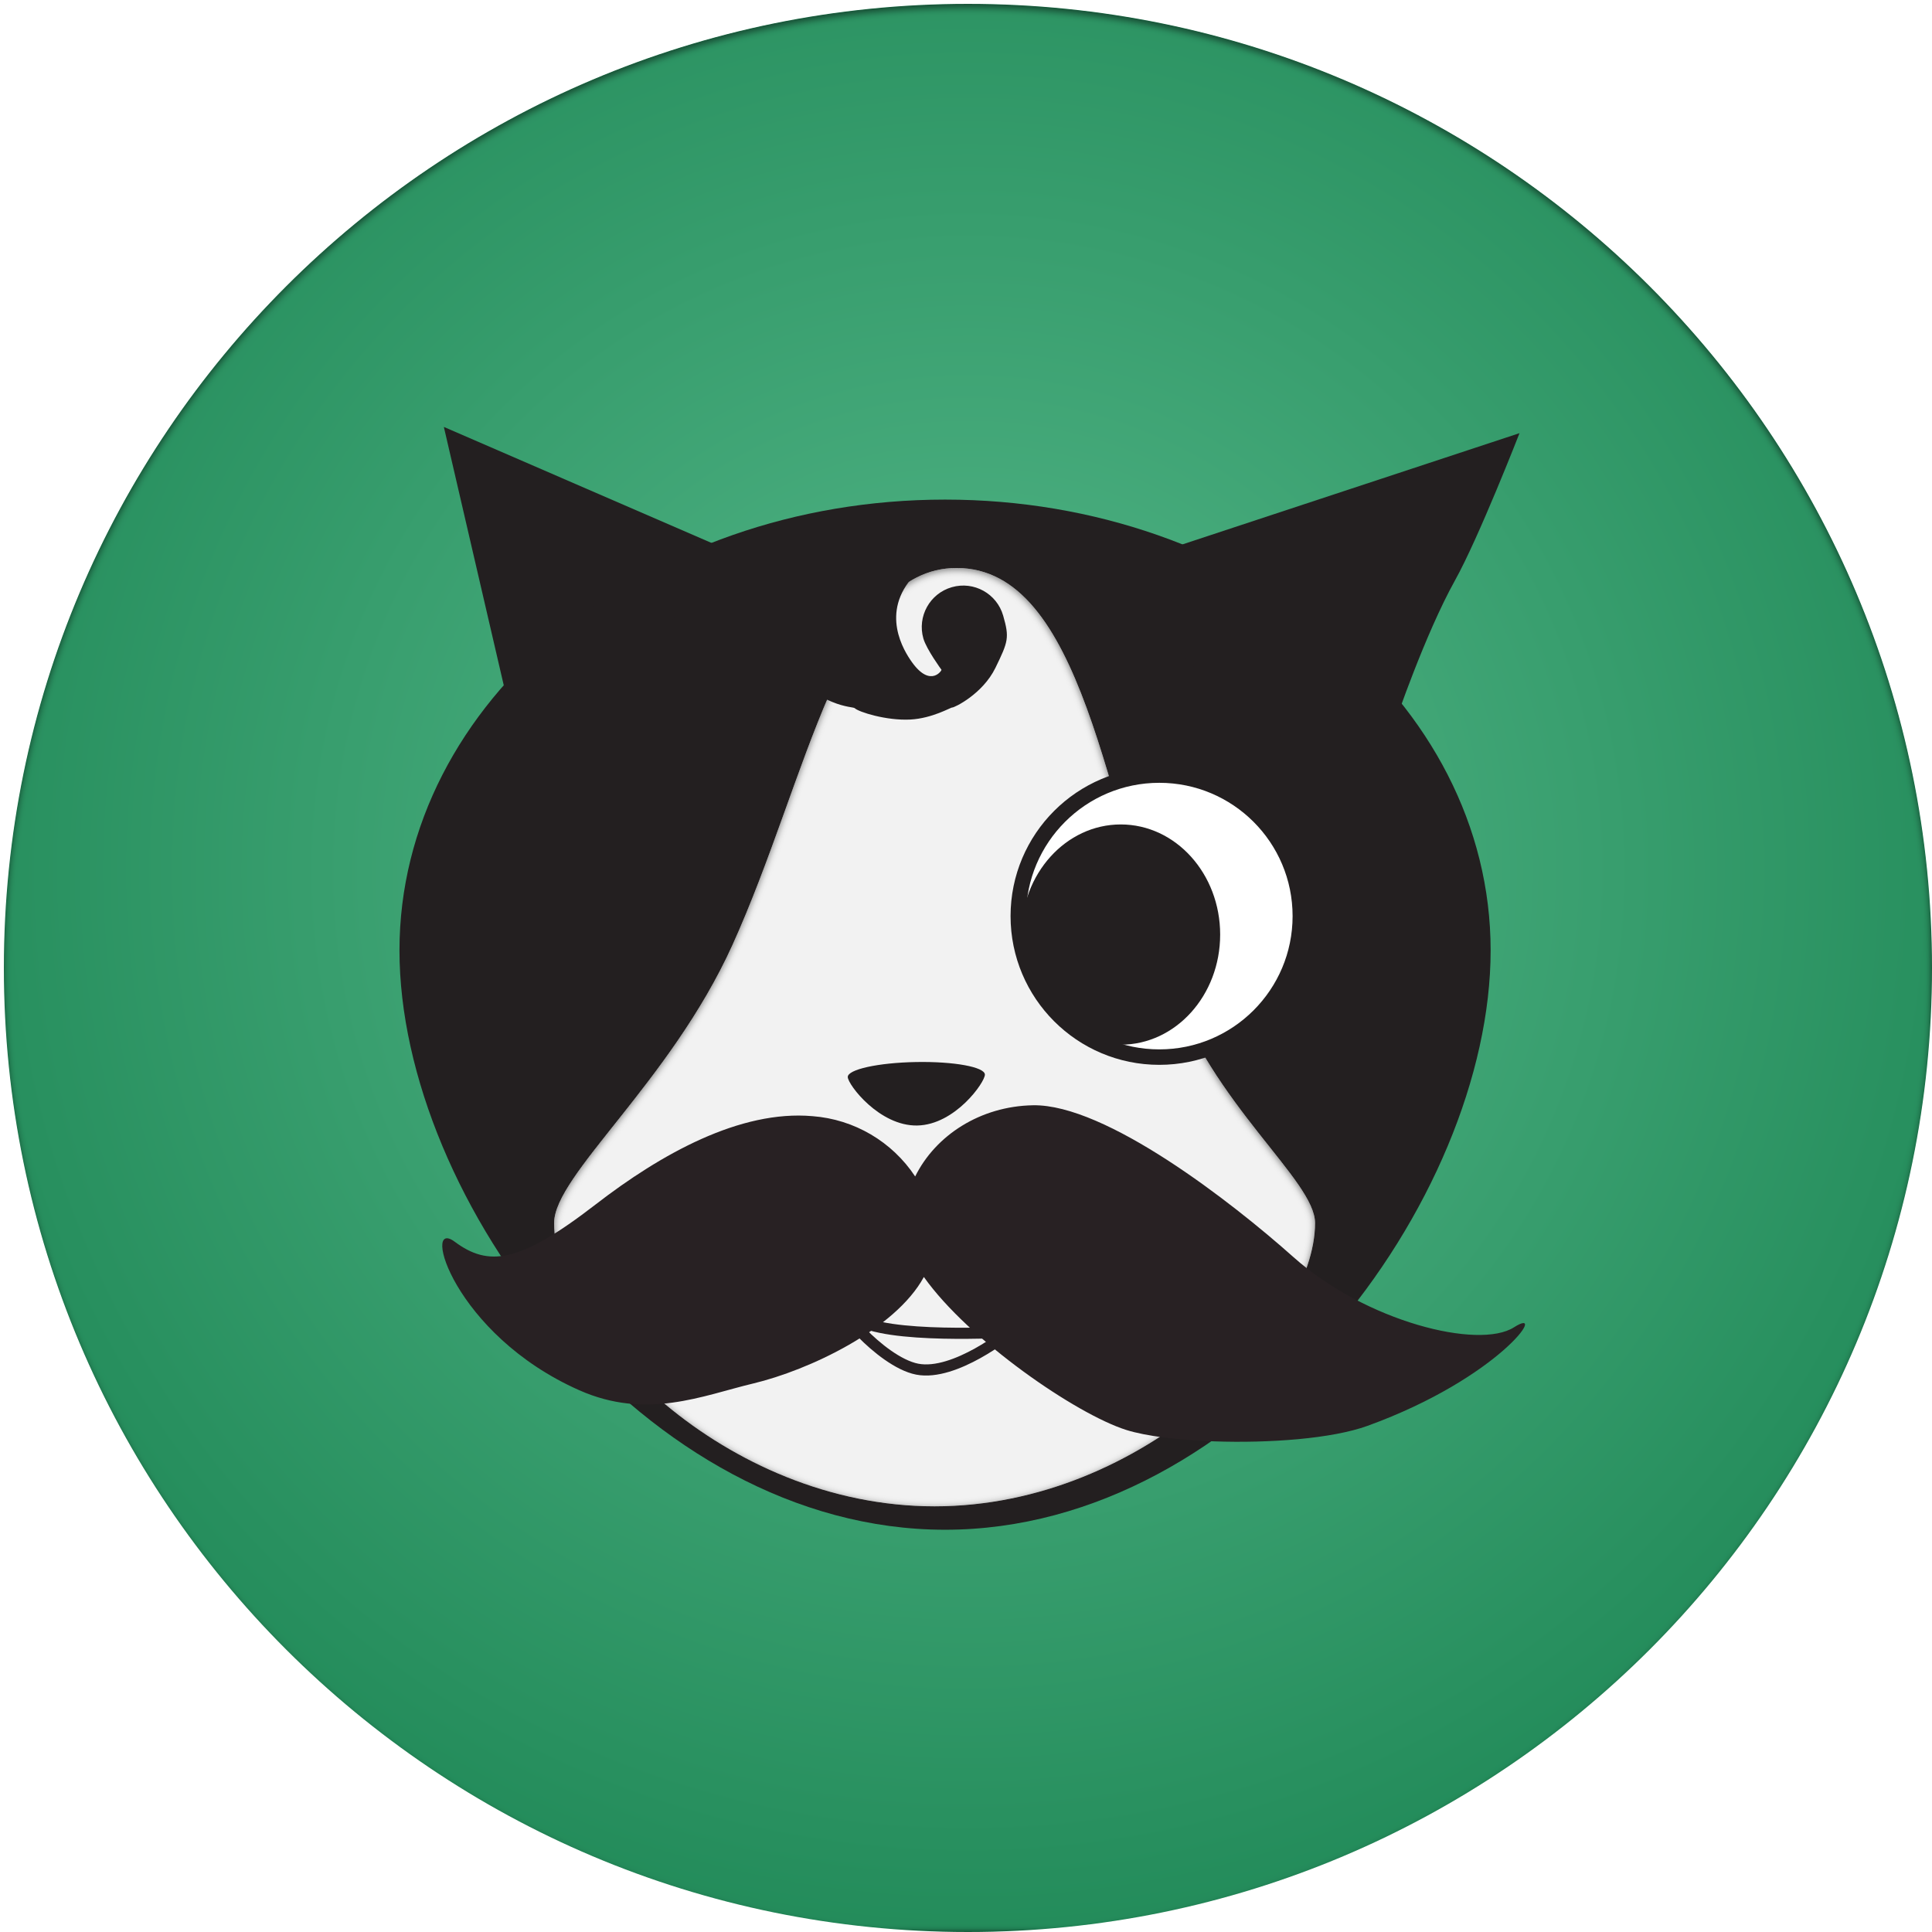
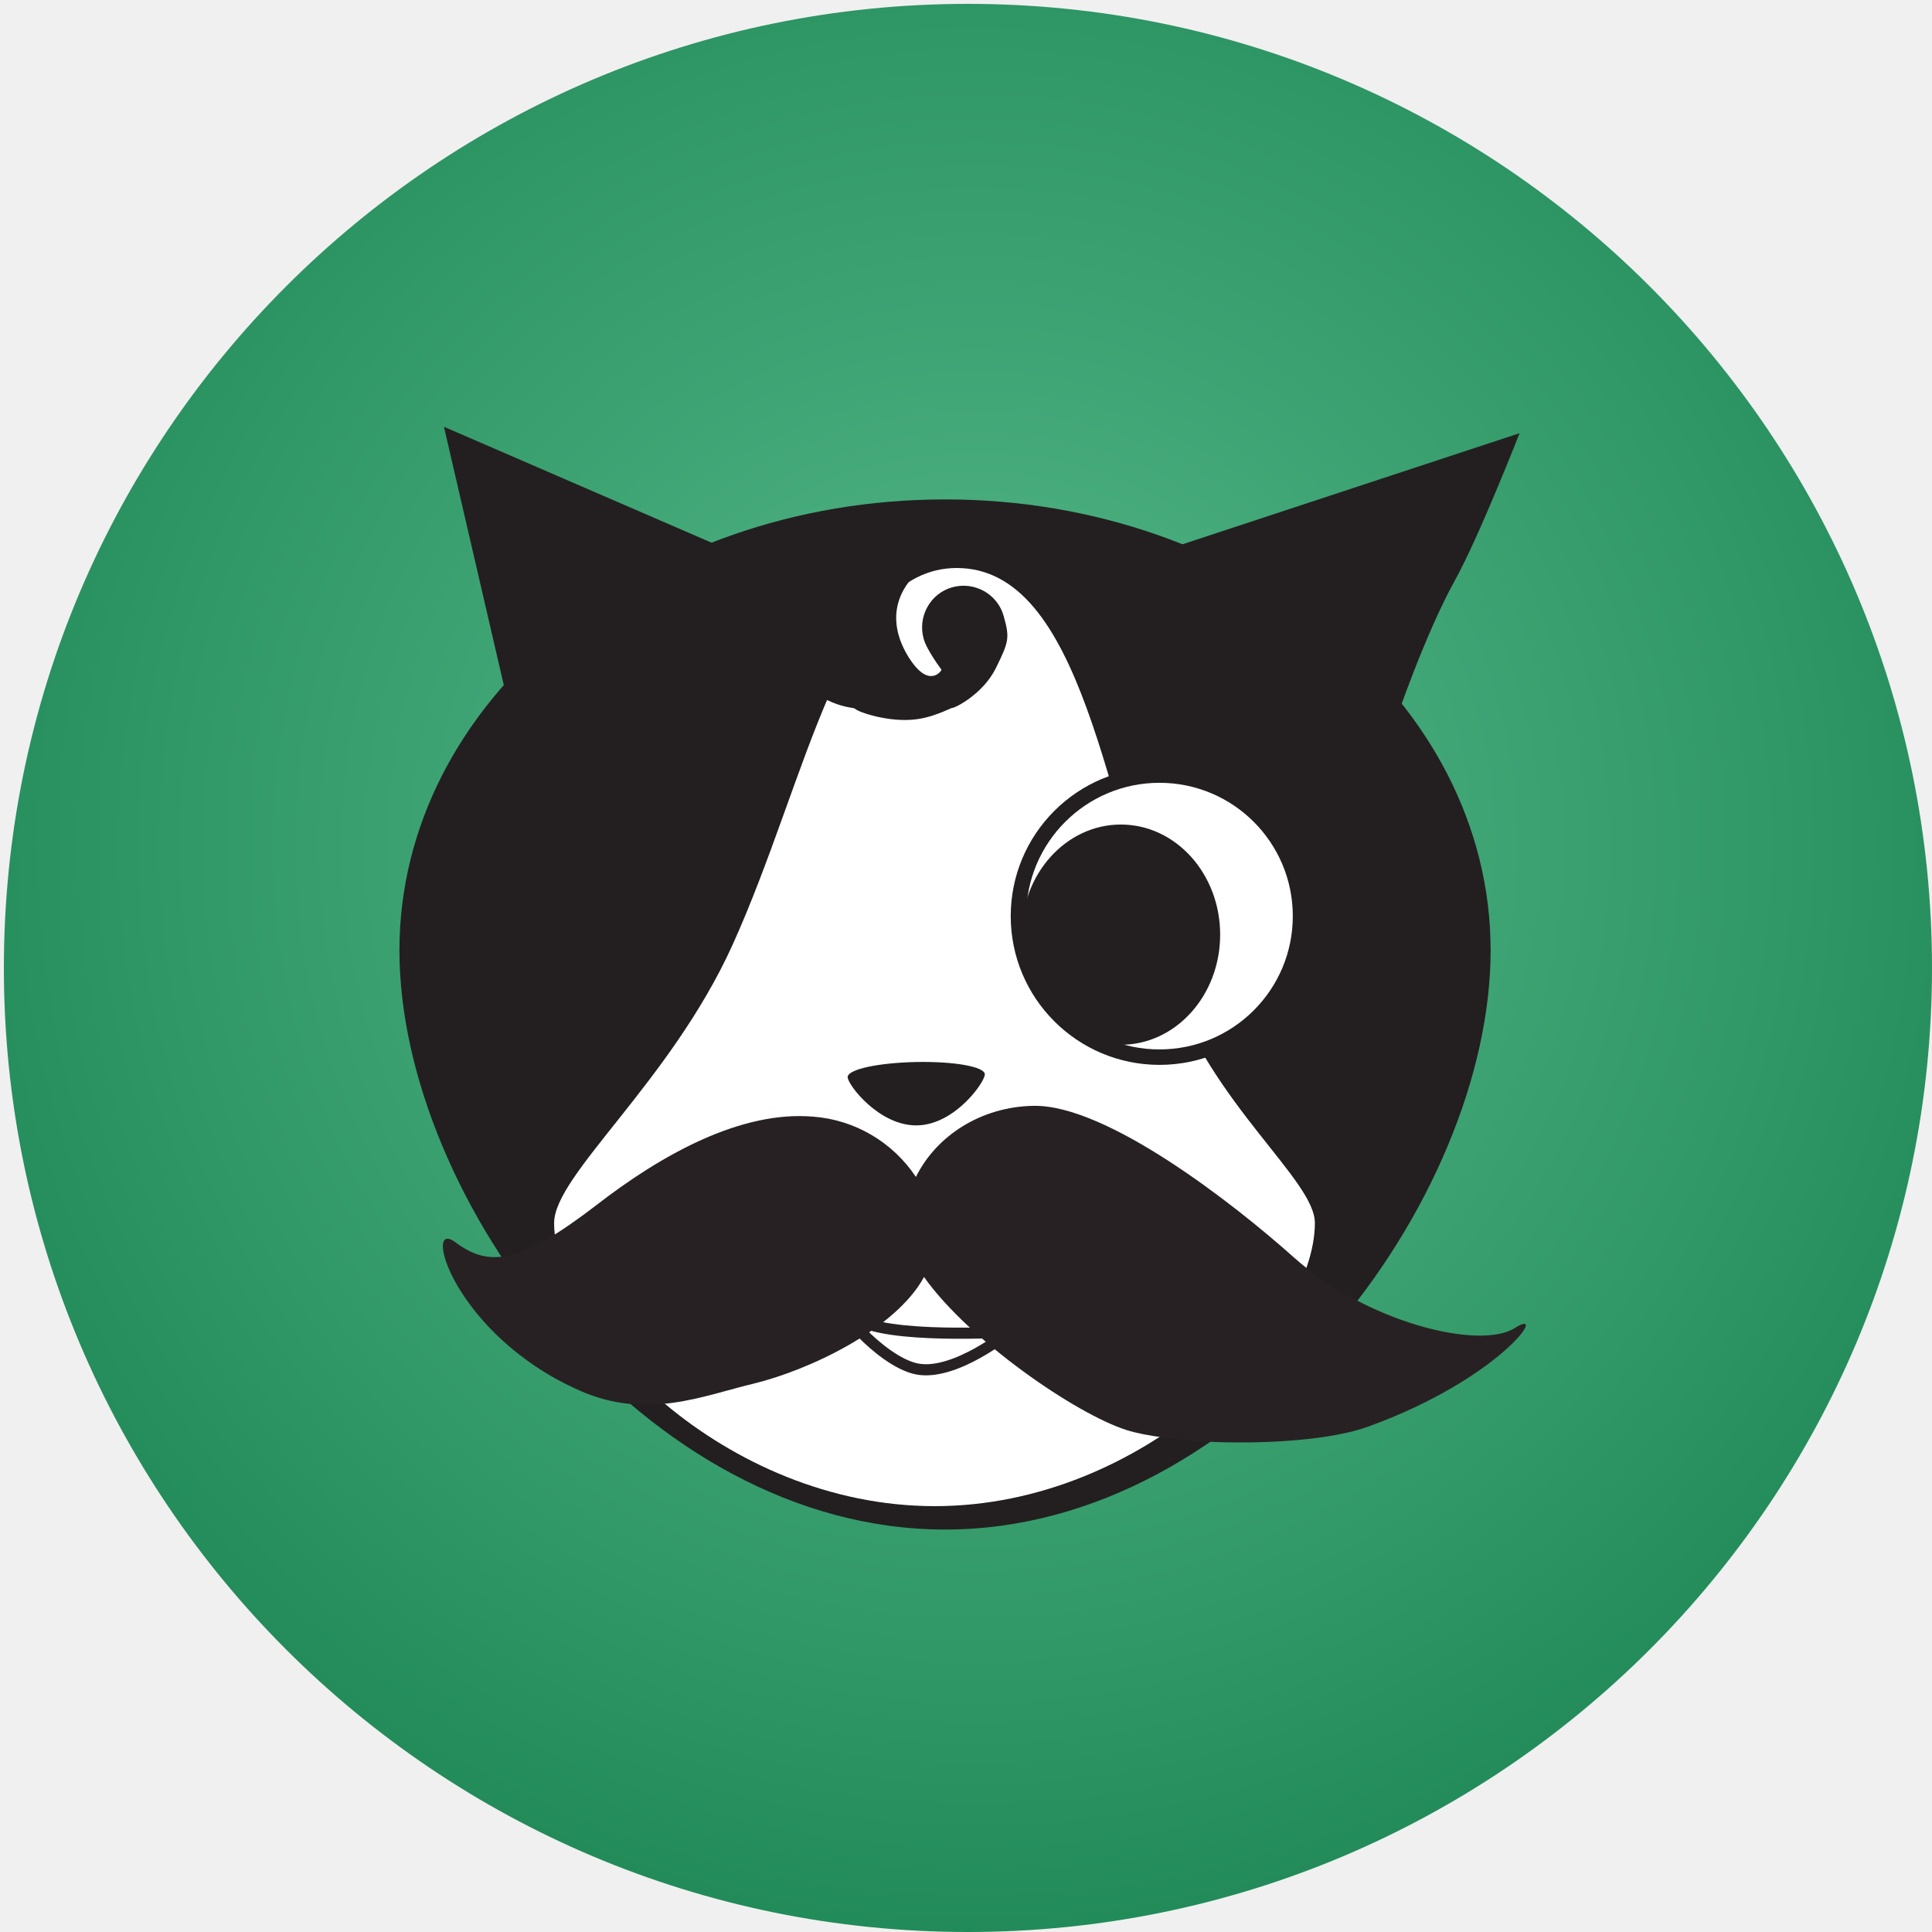
- <svg xmlns="http://www.w3.org/2000/svg" width="500" height="500" viewBox="0 0 500 500">
-   <defs>
-     <radialGradient id="radial-gradient" cx="0.5" cy="0.45" r="0.663" gradientUnits="objectBoundingBox">
-       <stop offset="0" stop-color="#58ba8c" />
-       <stop offset="1" stop-color="#188250" />
-     </radialGradient>
-     <filter id="Oval_18">
-       <feOffset dy="1" input="SourceAlpha" />
-       <feGaussianBlur stdDeviation="1" result="blur" />
-       <feFlood flood-opacity="0.502" result="color" />
-       <feComposite operator="out" in="SourceGraphic" in2="blur" />
-       <feComposite operator="in" in="color" />
-       <feComposite operator="in" in2="SourceGraphic" />
-     </filter>
-     <filter id="Oval_22">
-       <feOffset dy="0.4" input="SourceAlpha" />
-       <feGaussianBlur stdDeviation="1" result="blur-2" />
-       <feFlood flood-opacity="0.502" result="color-2" />
-       <feComposite operator="out" in="SourceGraphic" in2="blur-2" />
-       <feComposite operator="in" in="color-2" />
-       <feComposite operator="in" in2="SourceGraphic" />
-     </filter>
-     <clipPath id="clip-Royal_Cat">
-       <rect width="500" height="500" />
-     </clipPath>
-   </defs>
-   <g id="Royal_Cat" data-name="Royal Cat" clip-path="url(#clip-Royal_Cat)">
-     <rect width="500" height="500" fill="#fff" />
-     <g data-type="innerShadowGroup">
-       <circle id="Oval_18-2" data-name="Oval 18" cx="249.5" cy="249.5" r="249.5" transform="translate(1 1)" fill="url(#radial-gradient)" />
-       <g transform="matrix(1, 0, 0, 1, 0, 0)" filter="url(#Oval_18)">
-         <circle id="Oval_18-3" data-name="Oval 18" cx="249.5" cy="249.5" r="249.5" transform="translate(1 1)" fill="#fff" />
+ <svg xmlns="http://www.w3.org/2000/svg" version="1.1" id="Layer_1" x="0px" y="0px" viewBox="0 0 500 500" style="enable-background:new 0 0 500 500;" xml:space="preserve">
+   <style type="text/css">
+ 	.st0{fill:url(#Oval_18-2_00000112593668763338352990000007182700175415146633_);}
+ 	.st1{fill:#231F20;}
+ 	.st2{fill:#FFFFFF;}
+ 	.st3{fill:#FFFFFF;stroke:#231F20;stroke-width:4;stroke-miterlimit:10;}
+ 	.st4{fill:#282123;}
+ 	.st5{fill:none;stroke:#282123;stroke-width:2.88;stroke-linecap:square;stroke-miterlimit:10;}
+ </style>
+   <g>
+     <g id="Royal_Cat">
+       <g>
+         <radialGradient id="Oval_18-2_00000173132341688007322480000003614362981881119656_" cx="-938.614" cy="3305.751" r="0.663" gradientTransform="matrix(499 0 0 -499 468619 1649795.5)" gradientUnits="userSpaceOnUse">
+           <stop offset="0" style="stop-color:#58BA8C" />
+           <stop offset="1" style="stop-color:#188250" />
+         </radialGradient>
+         <circle id="Oval_18-2" style="fill:url(#Oval_18-2_00000173132341688007322480000003614362981881119656_);" cx="250.5" cy="250.5" r="249.5" />
      </g>
-     </g>
-     <g id="Group_22" data-name="Group 22" transform="translate(94.337 95.588)">
-       <g id="Head" transform="translate(8.334 7.46)">
-         <g id="Ears" transform="translate(10.919 6.5)">
-           <path id="Triangle_3" data-name="Triangle 3" d="M0,0,81.525,35.334,15.517,66.924,0,0Z" transform="translate(1.277 0.939)" fill="#231f20" />
+       <g id="Group_22" transform="translate(94.337 95.588)">
+         <g id="Head" transform="translate(8.334 7.46)">
+           <g id="Ears" transform="translate(10.919 6.5)">
+             <path id="Triangle_3" class="st1" d="M1.3,0.9l81.5,35.3l-66,31.6L1.3,0.9z" />
+           </g>
+           <g id="Ears_2" transform="matrix(0.996, 0.087, -0.087, 0.996, 291, 9)">
+             <path id="Triangle_3-2" class="st1" d="M-92.2,39.5L-26,77.5c0,0,5.7-23.3,12.2-37.9C-8.6,28-0.4,0.1-0.4,0.1L-92.2,39.5z" />
+           </g>
+           <path id="Oval_5" class="st1" d="M283.1,142.9c0-64.4-63.2-116.7-141.2-116.7S0.7,78.5,0.7,142.9s63.2,149.9,141.2,149.9      S283.1,207.3,283.1,142.9z" />
+           <g id="Oval_22-2">
+             <path id="Oval_22-3" d="M237.7,213.5c0-11.1-26.5-30.5-37.5-61.9c-16.3-46.7-22.8-107.6-55.3-107.6       c-29.9,0-38.5,54.5-58.1,97.7c-16.1,35.4-46.1,59.4-46.1,71.8c0,27.5,44.1,73.3,98.5,73.3S237.7,241,237.7,213.5z" />
+             <g transform="matrix(1, 0, 0, 1, -102.67, -103.05)">
+               <path id="Oval_22-4" class="st2" d="M340.3,316.5c0-11.1-26.5-30.5-37.5-61.9C286.5,207.9,280,147,247.6,147        c-29.9,0-38.5,54.5-58.1,97.7c-16.1,35.4-46.1,59.4-46.1,71.8c0,27.5,44.1,73.3,98.5,73.3S340.3,344,340.3,316.5z" />
+             </g>
+           </g>
+           <path id="nose" class="st1" d="M116.7,175.7c0,2,8.2,12.7,18,12.5c9.8-0.2,17.5-11.2,17.5-13.2c0-2-8-3.4-17.8-3.2      S116.7,173.7,116.7,175.7z" />
        </g>
-         <g id="Ears_2" data-name="Ears 2" transform="matrix(0.996, 0.087, -0.087, 0.996, 291, 9)">
-           <path id="Triangle_3-2" data-name="Triangle 3" d="M-91.766,39.437l66.2,37.945s5.706-23.342,12.241-37.945C-8.152,27.887,0,0,0,0Z" transform="translate(-0.418 0.09)" fill="#231f20" />
+         <path id="Oval_86" class="st1" d="M149.3,77.7c0.3-0.1-2.7,4.9-7.6-1.9c-2.1-2.9-8.4-12.9,0.6-22.5c1.3-1.4,6.2-3,15.2-4.4     c5.2-0.8,36.4,1.9,64.5,36.2c1.6,2,7.2,15.6,9.1,17.4c6,5.5,7.4-5.6,5.3-10.3c-1.5-3.4-13-19-17.4-23.8     c-8.1-8.7-24.9-18.7-34.8-23c-25.5-10.9-57.2-6.2-57.5-5.8c-0.3,0.2-28.4,6.4-33.1,13.6c-0.2,0.2-13.7,9.8-14.9,13.7     c-1.2,3.9-5.3,40.7,10.7,29.3c20-14.3,14.2-23.4,18.2-20.5c10.6,12.3,18.8,11.6,19.3,12.1c1,1,8.2,3.3,14.4,2.9     c5.7-0.3,10.5-3.2,10.9-3.1c0.4,0.1,7.8-3.4,11.2-10.3s3.6-7.8,2-13.5c-1.6-5.7-7.6-9-13.3-7.4c-5.7,1.6-9,7.6-7.4,13.3     C145.4,72.5,149.3,77.7,149.3,77.7z" />
+         <g id="eyes" transform="translate(168.439 105)">
+           <circle id="Oval_86-2" class="st3" cx="37.3" cy="36.5" r="36.5" />
+           <ellipse id="Oval_87" class="st1" cx="27.3" cy="41.3" rx="25.7" ry="28.5" />
        </g>
-         <path id="Oval_5" data-name="Oval 5" d="M282.391,116.656C282.391,52.229,219.176,0,141.2,0S0,52.229,0,116.656,63.215,266.6,141.2,266.6,282.391,181.083,282.391,116.656Z" transform="translate(0.712 26.248)" fill="#231f20" />
-         <g id="Oval_22-2" data-name="Oval 22">
-           <path id="Oval_22-3" data-name="Oval 22" d="M196.933,169.527c0-11.076-26.522-30.466-37.517-61.938C143.114,60.923,136.631,0,104.153,0,74.269,0,65.7,54.49,46.1,97.693,30.025,133.111,0,157.139,0,169.527c0,27.5,44.085,73.315,98.466,73.315S196.933,197.026,196.933,169.527Z" transform="translate(40.732 43.946)" fill="rgba(255,255,255,0.94)" />
-           <g transform="matrix(1, 0, 0, 1, -102.67, -103.05)" filter="url(#Oval_22)">
-             <path id="Oval_22-4" data-name="Oval 22" d="M196.933,169.527c0-11.076-26.522-30.466-37.517-61.938C143.114,60.923,136.631,0,104.153,0,74.269,0,65.7,54.49,46.1,97.693,30.025,133.111,0,157.139,0,169.527c0,27.5,44.085,73.315,98.466,73.315S196.933,197.026,196.933,169.527Z" transform="translate(143.4 146.99)" fill="#fff" />
-           </g>
-         </g>
-         <path id="nose" d="M0,4.238C.069,6.207,8.389,16.814,18.183,16.472S35.536,4.969,35.467,3,27.4-.288,17.609.054-.068,2.269,0,4.238Z" transform="matrix(1, 0.017, -0.017, 1, 116.802, 171.451)" fill="#231f20" />
+         <path id="Oval_85" class="st4" d="M197.2,274.5c-13-4.1-40.8-23.2-52.4-39.6c-7.4,13.6-29.8,24.1-44.1,27.6     c-13.1,3.1-27.6,9.5-45,1.8c-32.6-14.4-40.9-44.9-32.2-38.4c8.7,6.5,16.6,5.7,36.5-9.6c16.9-13.1,37.4-24.5,56.1-22.9     c10.8,0.8,20.6,6.6,26.6,15.6c5.3-10.7,16.9-18.2,30.5-18.4c18.8-0.3,51.4,25,67.4,39.3c18.7,16.7,48,24,57.1,18.2     c9.1-5.8-3.7,13.1-37.9,25.5c-9.3,3.4-25.5,4.5-39.7,4C210.6,277.1,202.2,276.1,197.2,274.5z" />
+         <path id="Line" class="st5" d="M127.1,245.5c-7.3-5.6,6.1,11.3,15.9,13.2c9.8,1.9,23.9-9.6,23.9-9.6S134.4,251.1,127.1,245.5z" />
      </g>
-       <path id="Oval_86" data-name="Oval 86" d="M72.216,43.117c.312,0-3.957,3.957-6.784-3.957-1.208-3.383-4.523-14.7,6.784-21.482,1.621-.973,6.784-1.131,15.829,0,5.2.65,34.484,11.872,52.009,52.574,1.006,2.336,2.586,16.965,3.957,19.221,4.248,6.989,8.6-3.32,7.914-8.48-.484-3.661-7.222-21.829-10.176-27.7-5.343-10.621-18.819-24.874-27.135-31.658C93.133,4.11,61.306-.05,60.91.153,60.584.319,31.789-1.5,25.295,4.11c-.208.179-15.829,5.653-18.09,9.045S-9.076,50.832,9.466,44.247c23.178-8.231,20.111-18.54,23.178-14.7,6.784,14.7,14.891,16.3,15.263,16.959.674,1.2,6.95,5.383,13,6.784,5.583,1.292,10.99-.155,11.306,0,.4.194,8.48-1.131,13.568-6.784s5.653-6.5,5.653-12.437a10.741,10.741,0,0,0-21.482,0C69.955,36.979,72.216,43.117,72.216,43.117Z" transform="translate(68 56.192) rotate(-16)" fill="#231f20" />
-       <g id="eyes" transform="translate(168.439 105)">
-         <circle id="Oval_86-2" data-name="Oval 86" cx="36.495" cy="36.495" r="36.495" transform="translate(0.757 0.002)" fill="#fff" stroke="#231f20" stroke-miterlimit="10" stroke-width="4" />
-         <ellipse id="Oval_87" data-name="Oval 87" cx="25.726" cy="28.5" rx="25.726" ry="28.5" transform="translate(1.549 12.778)" fill="#231f20" />
-       </g>
-       <path id="Oval_85" data-name="Oval 85" d="M178.685,83.2c-13.09-3.615-41.591-21.773-53.789-37.753-6.9,13.866-28.977,25.179-43.172,29.1C68.741,78.129,54.5,85,36.767,77.875,3.688,64.576-5.739,34.419,3.179,40.572s16.791,5.145,36.114-10.9C55.758,16,75.826,3.861,94.618,4.846a35.037,35.037,0,0,1,27.119,14.672C126.632,8.667,137.983.742,151.58.029c18.793-.985,52.289,23.242,68.754,36.915,19.323,16.048,48.8,22.323,57.715,16.169s-3.234,13.216-36.98,26.817c-9.132,3.681-25.332,5.417-39.573,5.417C192.235,85.347,183.8,84.612,178.685,83.2Z" transform="matrix(0.999, 0.035, -0.035, 0.999, 21.576, 185.121)" fill="#282123" />
-       <path id="Line" d="M-39.78,4.065C-47.97,0-31.59,14-21.645,14S0,0,0,0-31.59,8.129-39.78,4.065Z" transform="translate(166.95 249.136) rotate(11)" fill="none" stroke="#282123" stroke-linecap="square" stroke-miterlimit="10" stroke-width="2.88" />
    </g>
  </g>
</svg>
